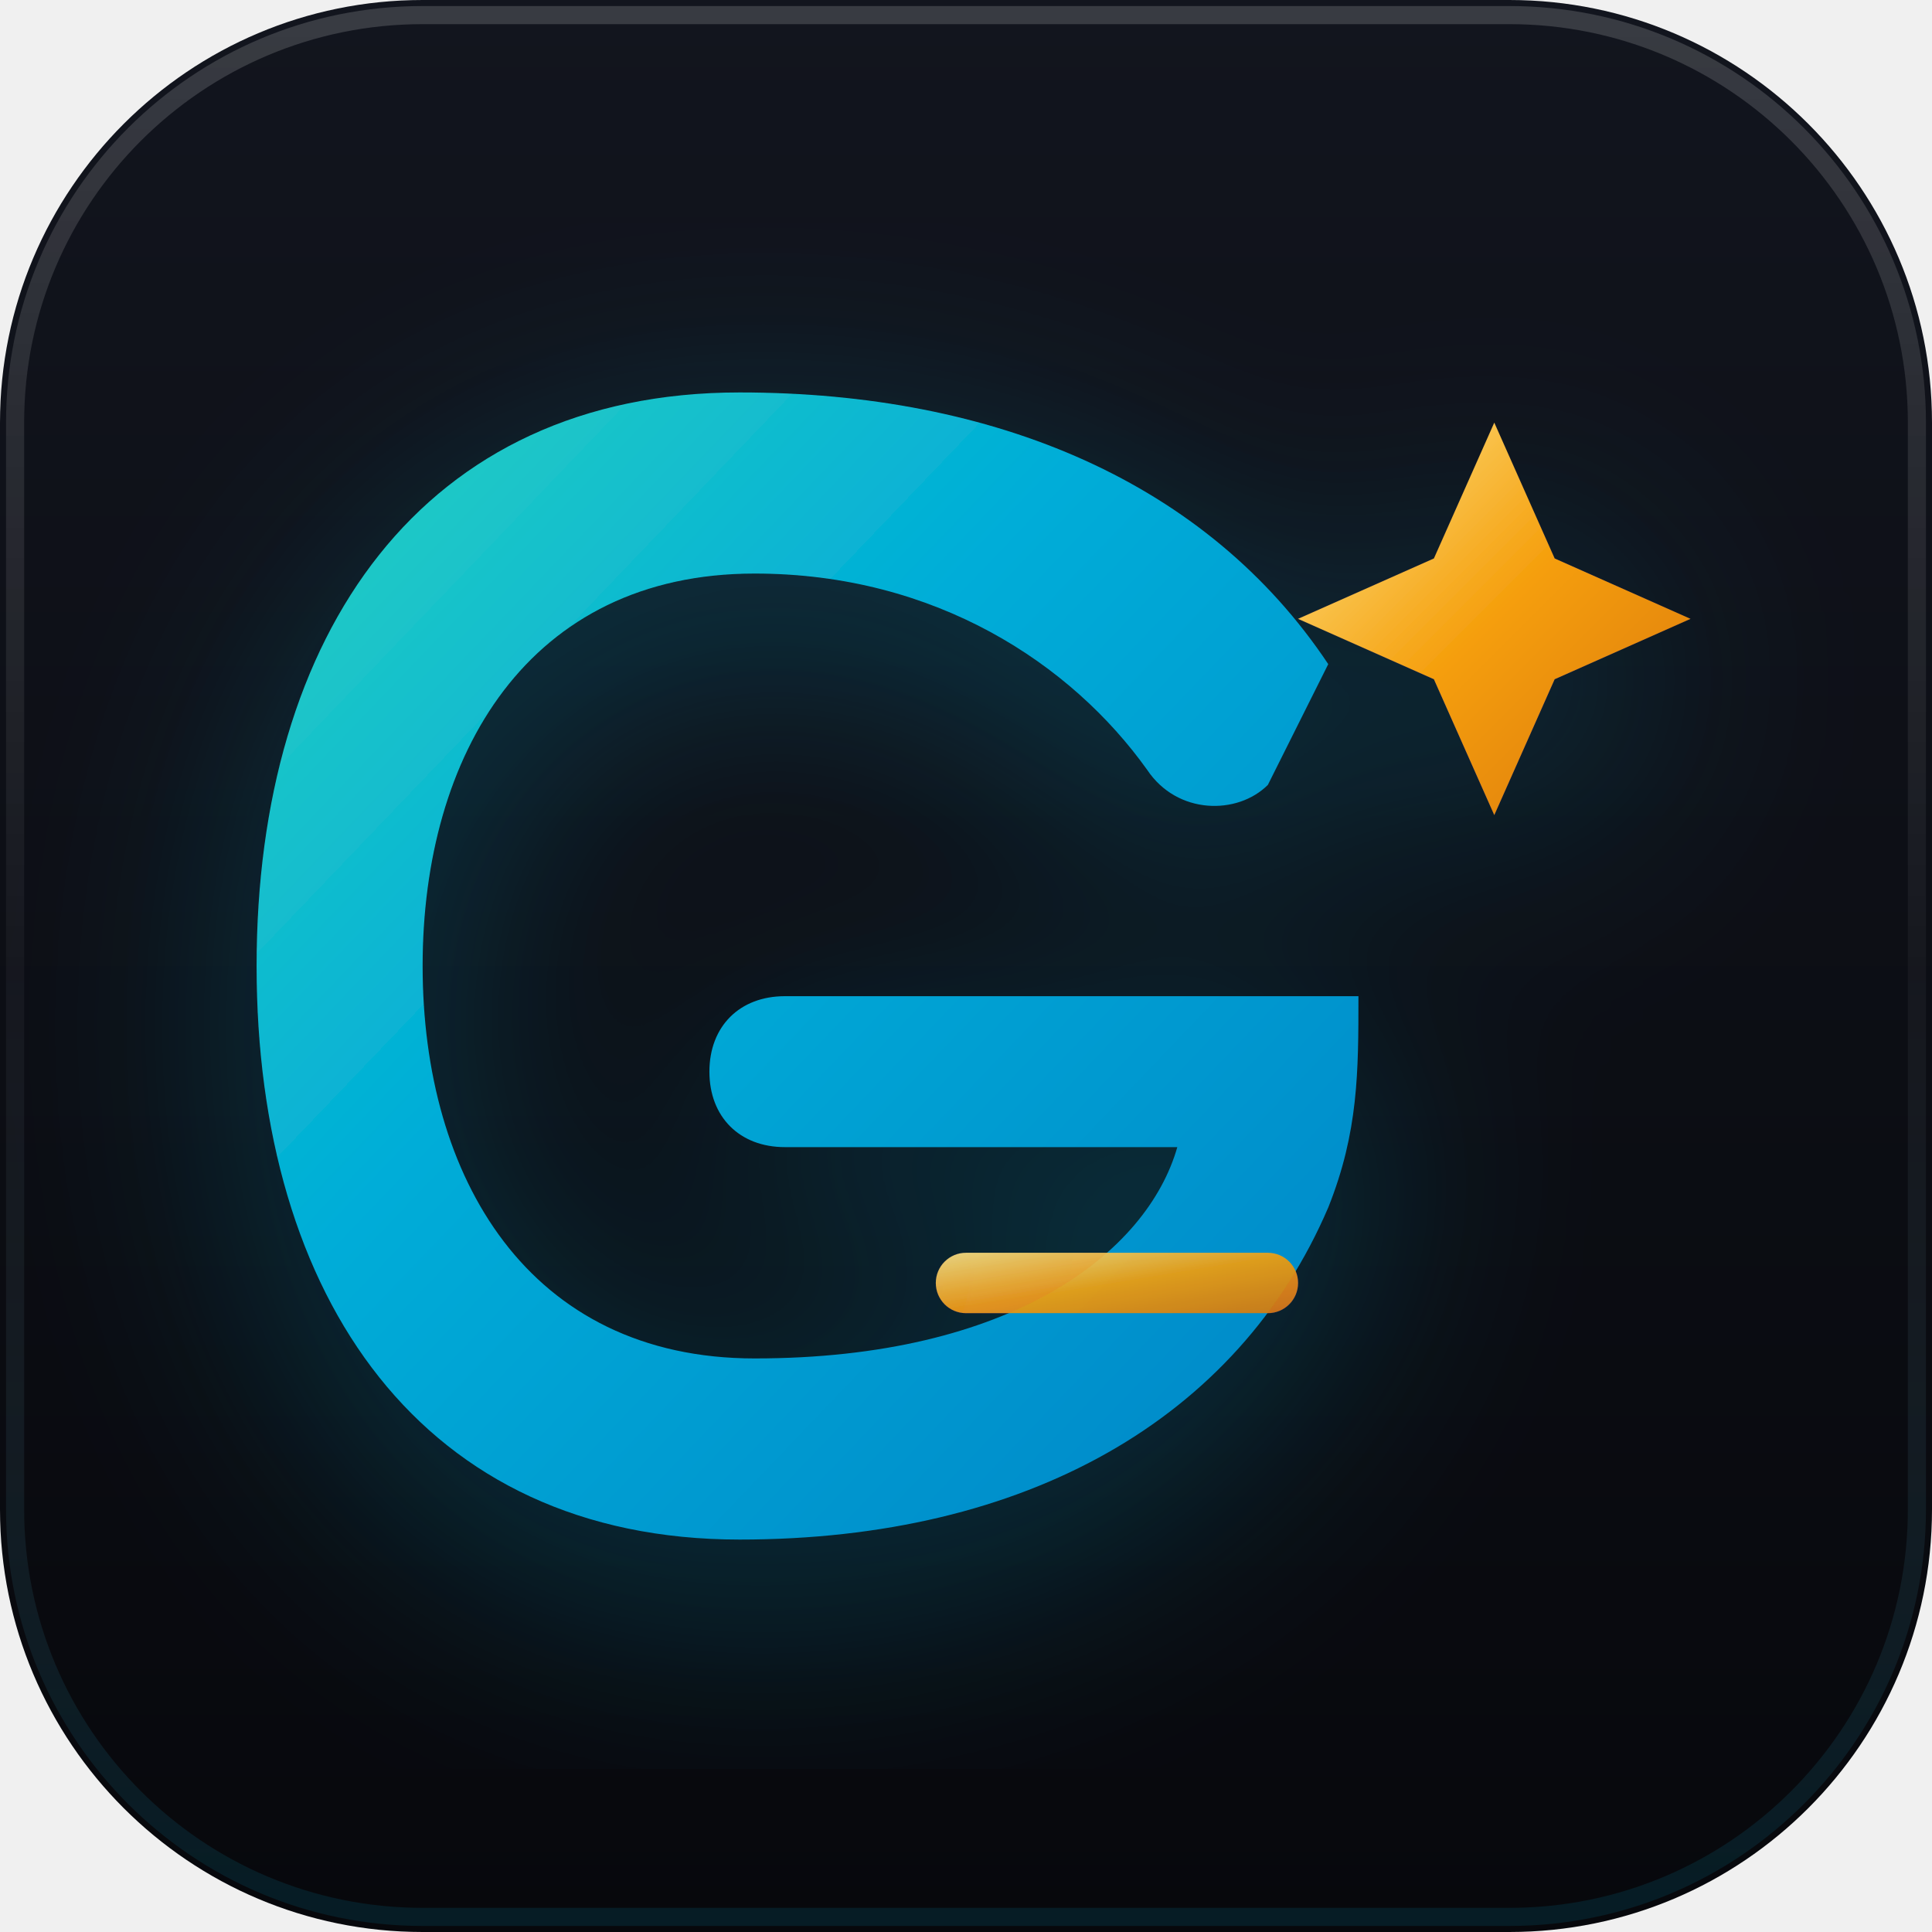
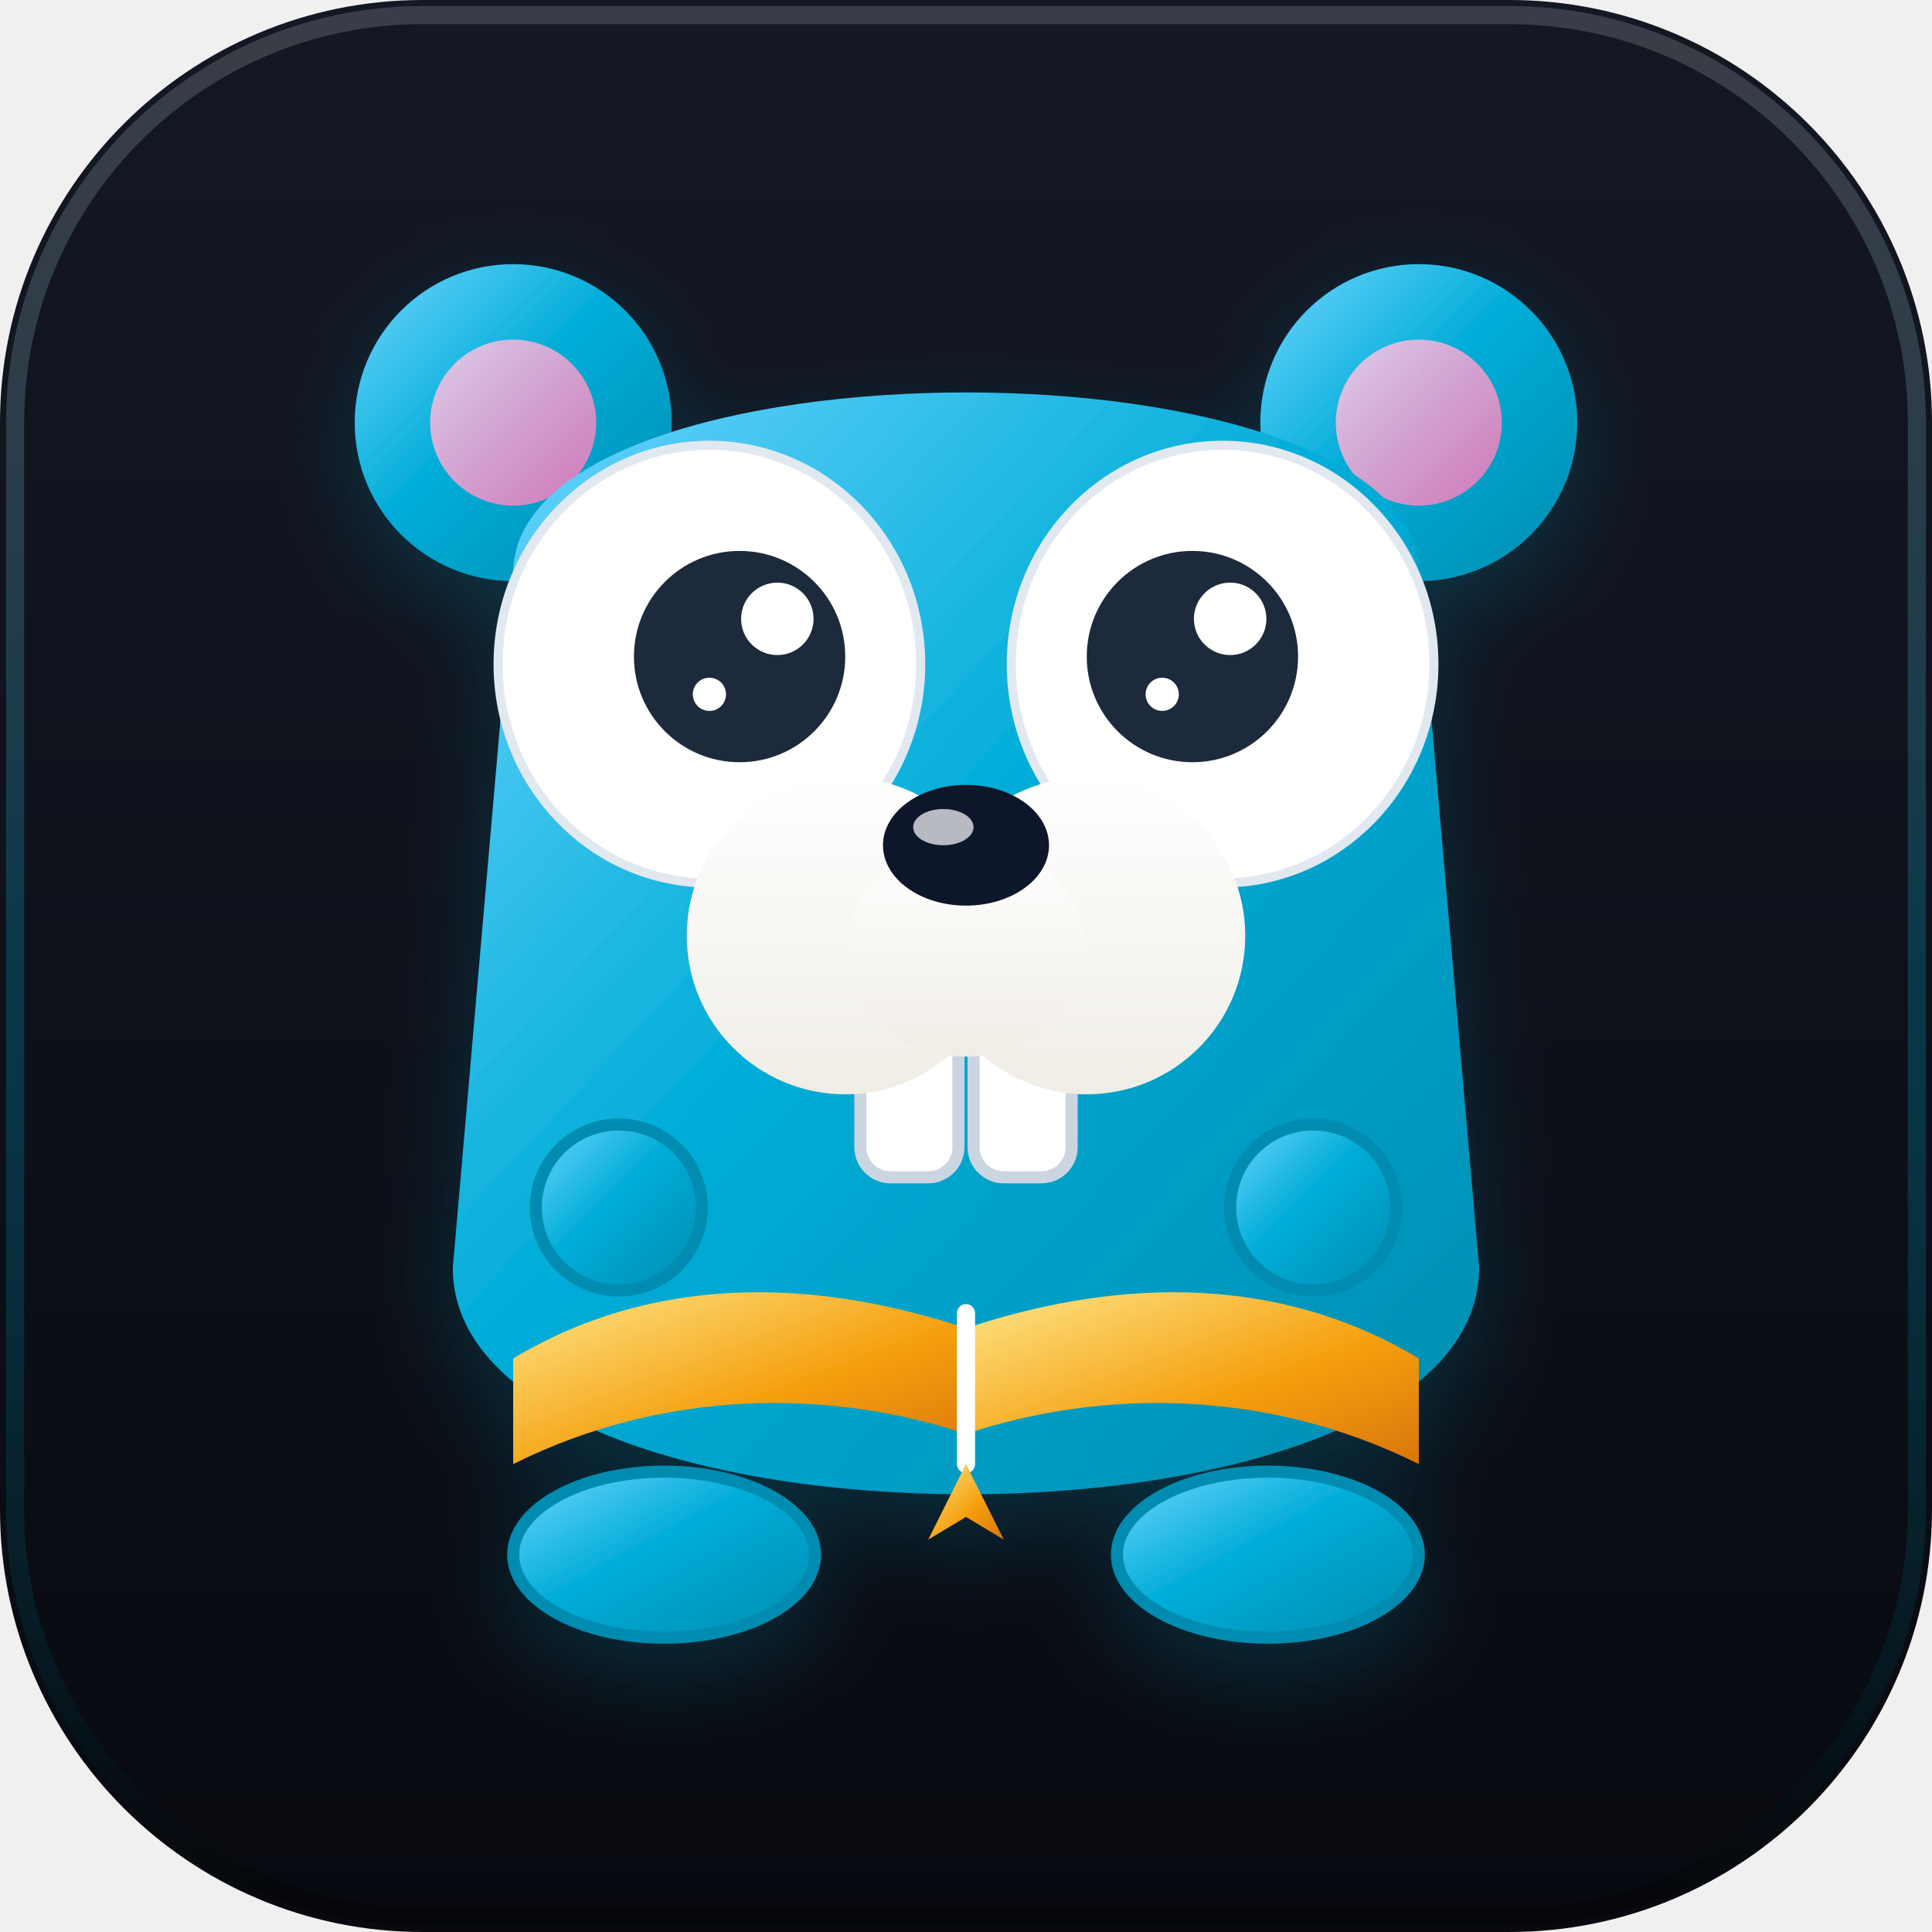
<svg xmlns="http://www.w3.org/2000/svg" viewBox="0 0 128 128" width="100%" height="100%">
  <defs>
-     <linearGradient id="bg" x1="0%" y1="0%" x2="0%" y2="100%">
-       <stop offset="0%" stop-color="#12151e" />
-       <stop offset="100%" stop-color="#07080c" />
+     <linearGradient id="bg-canvas" x1="0%" y1="0%" x2="0%" y2="100%">
+       <stop offset="0%" stop-color="#141824" />
+       <stop offset="100%" stop-color="#080a10" />
    </linearGradient>
-     <linearGradient id="cyan" x1="0%" y1="0%" x2="100%" y2="100%">
-       <stop offset="0%" stop-color="#2dd4bf" />
-       <stop offset="40%" stop-color="#00ADD8" />
-       <stop offset="100%" stop-color="#0284c7" />
+     <linearGradient id="gopher-blue" x1="0%" y1="0%" x2="100%" y2="100%">
+       <stop offset="0%" stop-color="#70d6ff" />
+       <stop offset="45%" stop-color="#00ADD8" />
+       <stop offset="100%" stop-color="#008cb0" />
    </linearGradient>
-     <linearGradient id="gold" x1="0%" y1="0%" x2="100%" y2="100%">
-       <stop offset="0%" stop-color="#FDE68A" />
-       <stop offset="50%" stop-color="#F59E0B" />
-       <stop offset="100%" stop-color="#D97706" />
+     <linearGradient id="snout-cream" x1="0%" y1="0%" x2="0%" y2="100%">
+       <stop offset="0%" stop-color="#ffffff" />
+       <stop offset="100%" stop-color="#f0ede6" />
    </linearGradient>
-     <linearGradient id="bezel" x1="0%" y1="0%" x2="0%" y2="100%">
+     <linearGradient id="ear-inner" x1="0%" y1="0%" x2="100%" y2="100%">
+       <stop offset="0%" stop-color="#fbcfe8" />
+       <stop offset="100%" stop-color="#f472b6" />
+     </linearGradient>
+     <linearGradient id="bible-gold" x1="0%" y1="0%" x2="100%" y2="100%">
+       <stop offset="0%" stop-color="#fde68a" />
+       <stop offset="60%" stop-color="#f59e0b" />
+       <stop offset="100%" stop-color="#d97706" />
+     </linearGradient>
+     <linearGradient id="border-stroke" x1="0%" y1="0%" x2="0%" y2="100%">
      <stop offset="0%" stop-color="rgba(255, 255, 255, 0.16)" />
-       <stop offset="50%" stop-color="rgba(255, 255, 255, 0.04)" />
-       <stop offset="100%" stop-color="rgba(0, 173, 216, 0.12)" />
+       <stop offset="50%" stop-color="rgba(0, 173, 216, 0.25)" />
+       <stop offset="100%" stop-color="rgba(0, 0, 0, 0.4)" />
    </linearGradient>
-     <filter id="glow" x="-20%" y="-20%" width="140%" height="140%">
-       <feDropShadow dx="0" dy="4" stdDeviation="8" flood-color="#00ADD8" flood-opacity="0.28" />
+     <filter id="soft-shadow" x="-15%" y="-15%" width="130%" height="130%">
+       <feDropShadow dx="0" dy="4" stdDeviation="6" flood-color="#000000" flood-opacity="0.45" />
+       <feDropShadow dx="0" dy="2" stdDeviation="3" flood-color="#00ADD8" flood-opacity="0.2" />
    </filter>
  </defs>
-   <rect width="128" height="128" rx="28" fill="url(#bg)" />
-   <rect x="1" y="1" width="126" height="126" rx="27" fill="none" stroke="url(#bezel)" stroke-width="1.2" />
-   <g filter="url(#glow)">
-     <path d="M 88 44          C 80 32, 66 26, 49 26          C 28 26, 17 42, 17 64          C 17 86, 28 102, 49 102          C 68 102, 82 94, 88 80          C 90 75, 90 71, 90 66          L 52 66          C 49 66, 47 68, 47 71          C 47 74, 49 76, 52 76          L 78 76          C 76 83, 67 90, 50 90          C 35 90, 28 78, 28 64          C 28 50, 35 38, 50 38          C 62 38, 71 44, 76 51          C 78 54, 82 54, 84 52          L 88 44 Z" fill="url(#cyan)" />
-     <polygon points="99,28 103,37 112,41 103,45 99,54 95,45 86,41 95,37" fill="url(#gold)" />
-     <rect x="62" y="83" width="24" height="4" rx="2" fill="url(#gold)" opacity="0.9" />
+   <rect width="128" height="128" rx="28" fill="url(#bg-canvas)" />
+   <rect x="1" y="1" width="126" height="126" rx="27" fill="none" stroke="url(#border-stroke)" stroke-width="1.2" />
+   <g filter="url(#soft-shadow)">
+     <circle cx="34" cy="28" r="10.5" fill="url(#gopher-blue)" />
+     <circle cx="34" cy="28" r="5.5" fill="url(#ear-inner)" opacity="0.85" />
+     <circle cx="94" cy="28" r="10.5" fill="url(#gopher-blue)" />
+     <circle cx="94" cy="28" r="5.5" fill="url(#ear-inner)" opacity="0.85" />
+     <path d="M 34 38          C 34 22, 94 22, 94 38          L 98 84          C 98 104, 30 104, 30 84          Z" fill="url(#gopher-blue)" />
+     <ellipse cx="44" cy="103" rx="10" ry="5.5" fill="url(#gopher-blue)" stroke="#008cb0" stroke-width="0.8" />
+     <ellipse cx="84" cy="103" rx="10" ry="5.5" fill="url(#gopher-blue)" stroke="#008cb0" stroke-width="0.8" />
+     <ellipse cx="47" cy="44" rx="14" ry="14.5" fill="#ffffff" stroke="#e2e8f0" stroke-width="0.6" />
+     <ellipse cx="81" cy="44" rx="14" ry="14.5" fill="#ffffff" stroke="#e2e8f0" stroke-width="0.6" />
+     <circle cx="49" cy="43.5" r="7" fill="#1e293b" />
+     <circle cx="51.5" cy="41" r="2.4" fill="#ffffff" />
+     <circle cx="47" cy="46" r="1.1" fill="#ffffff" />
+     <circle cx="79" cy="43.5" r="7" fill="#1e293b" />
+     <circle cx="81.5" cy="41" r="2.4" fill="#ffffff" />
+     <circle cx="77" cy="46" r="1.1" fill="#ffffff" />
+     <rect x="57" y="67" width="6.5" height="11" rx="2" fill="#ffffff" stroke="#cbd5e1" stroke-width="0.8" />
+     <rect x="64.5" y="67" width="6.5" height="11" rx="2" fill="#ffffff" stroke="#cbd5e1" stroke-width="0.8" />
+     <circle cx="56" cy="62" r="10.5" fill="url(#snout-cream)" />
+     <circle cx="72" cy="62" r="10.5" fill="url(#snout-cream)" />
+     <ellipse cx="64" cy="63" rx="8" ry="7" fill="url(#snout-cream)" />
+     <ellipse cx="64" cy="56" rx="5.5" ry="4" fill="#0f172a" />
+     <ellipse cx="62.5" cy="54.8" rx="2" ry="1.2" fill="#ffffff" opacity="0.7" />
+     <circle cx="41" cy="80" r="5.5" fill="url(#gopher-blue)" stroke="#008cb0" stroke-width="0.8" />
+     <circle cx="87" cy="80" r="5.5" fill="url(#gopher-blue)" stroke="#008cb0" stroke-width="0.8" />
+     <g transform="translate(64, 88)">
+       <path d="M 0 0 C -9 -3, -20 -4, -30 2 L -30 9 C -20 4, -9 4, 0 7 Z" fill="url(#bible-gold)" />
+       <path d="M 0 0 C 9 -3, 20 -4, 30 2 L 30 9 C 20 4, 9 4, 0 7 Z" fill="url(#bible-gold)" />
+       <path d="M 0 -1 L 0 9" stroke="#ffffff" stroke-width="1.2" stroke-linecap="round" />
+       <polygon points="0,9 -2.5,14 0,12.5 2.5,14" fill="url(#bible-gold)" />
+     </g>
  </g>
</svg>
